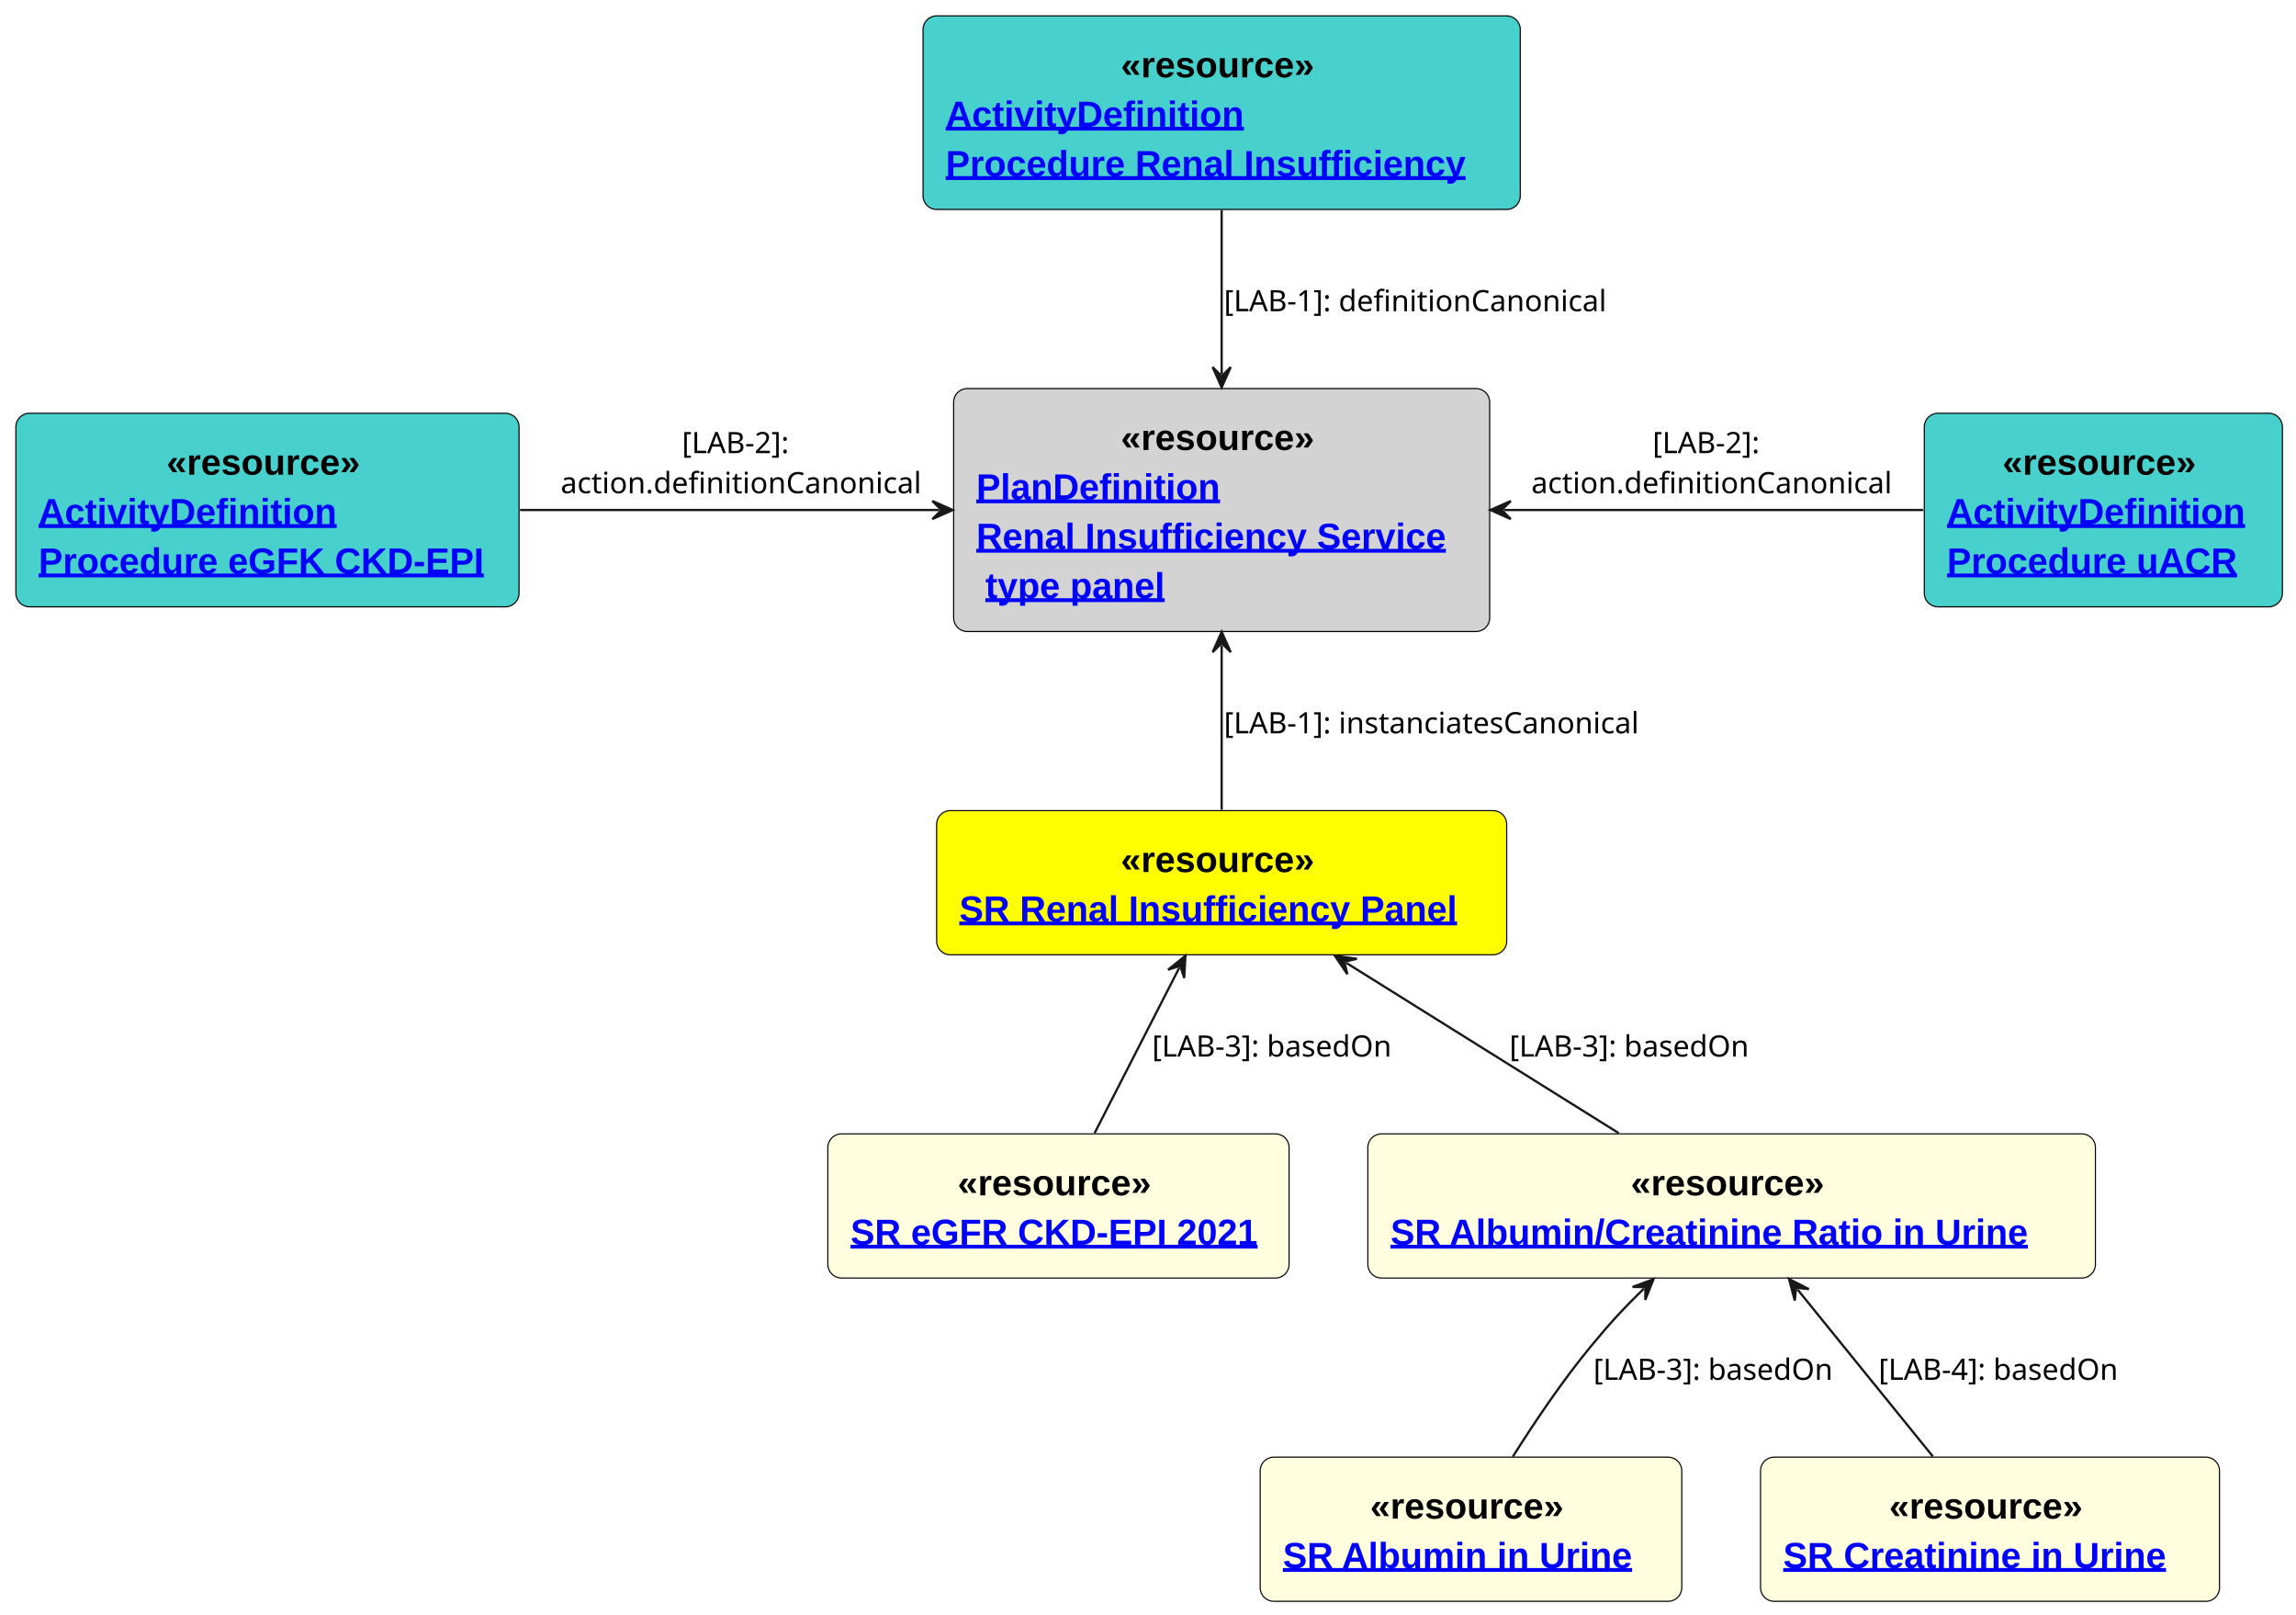
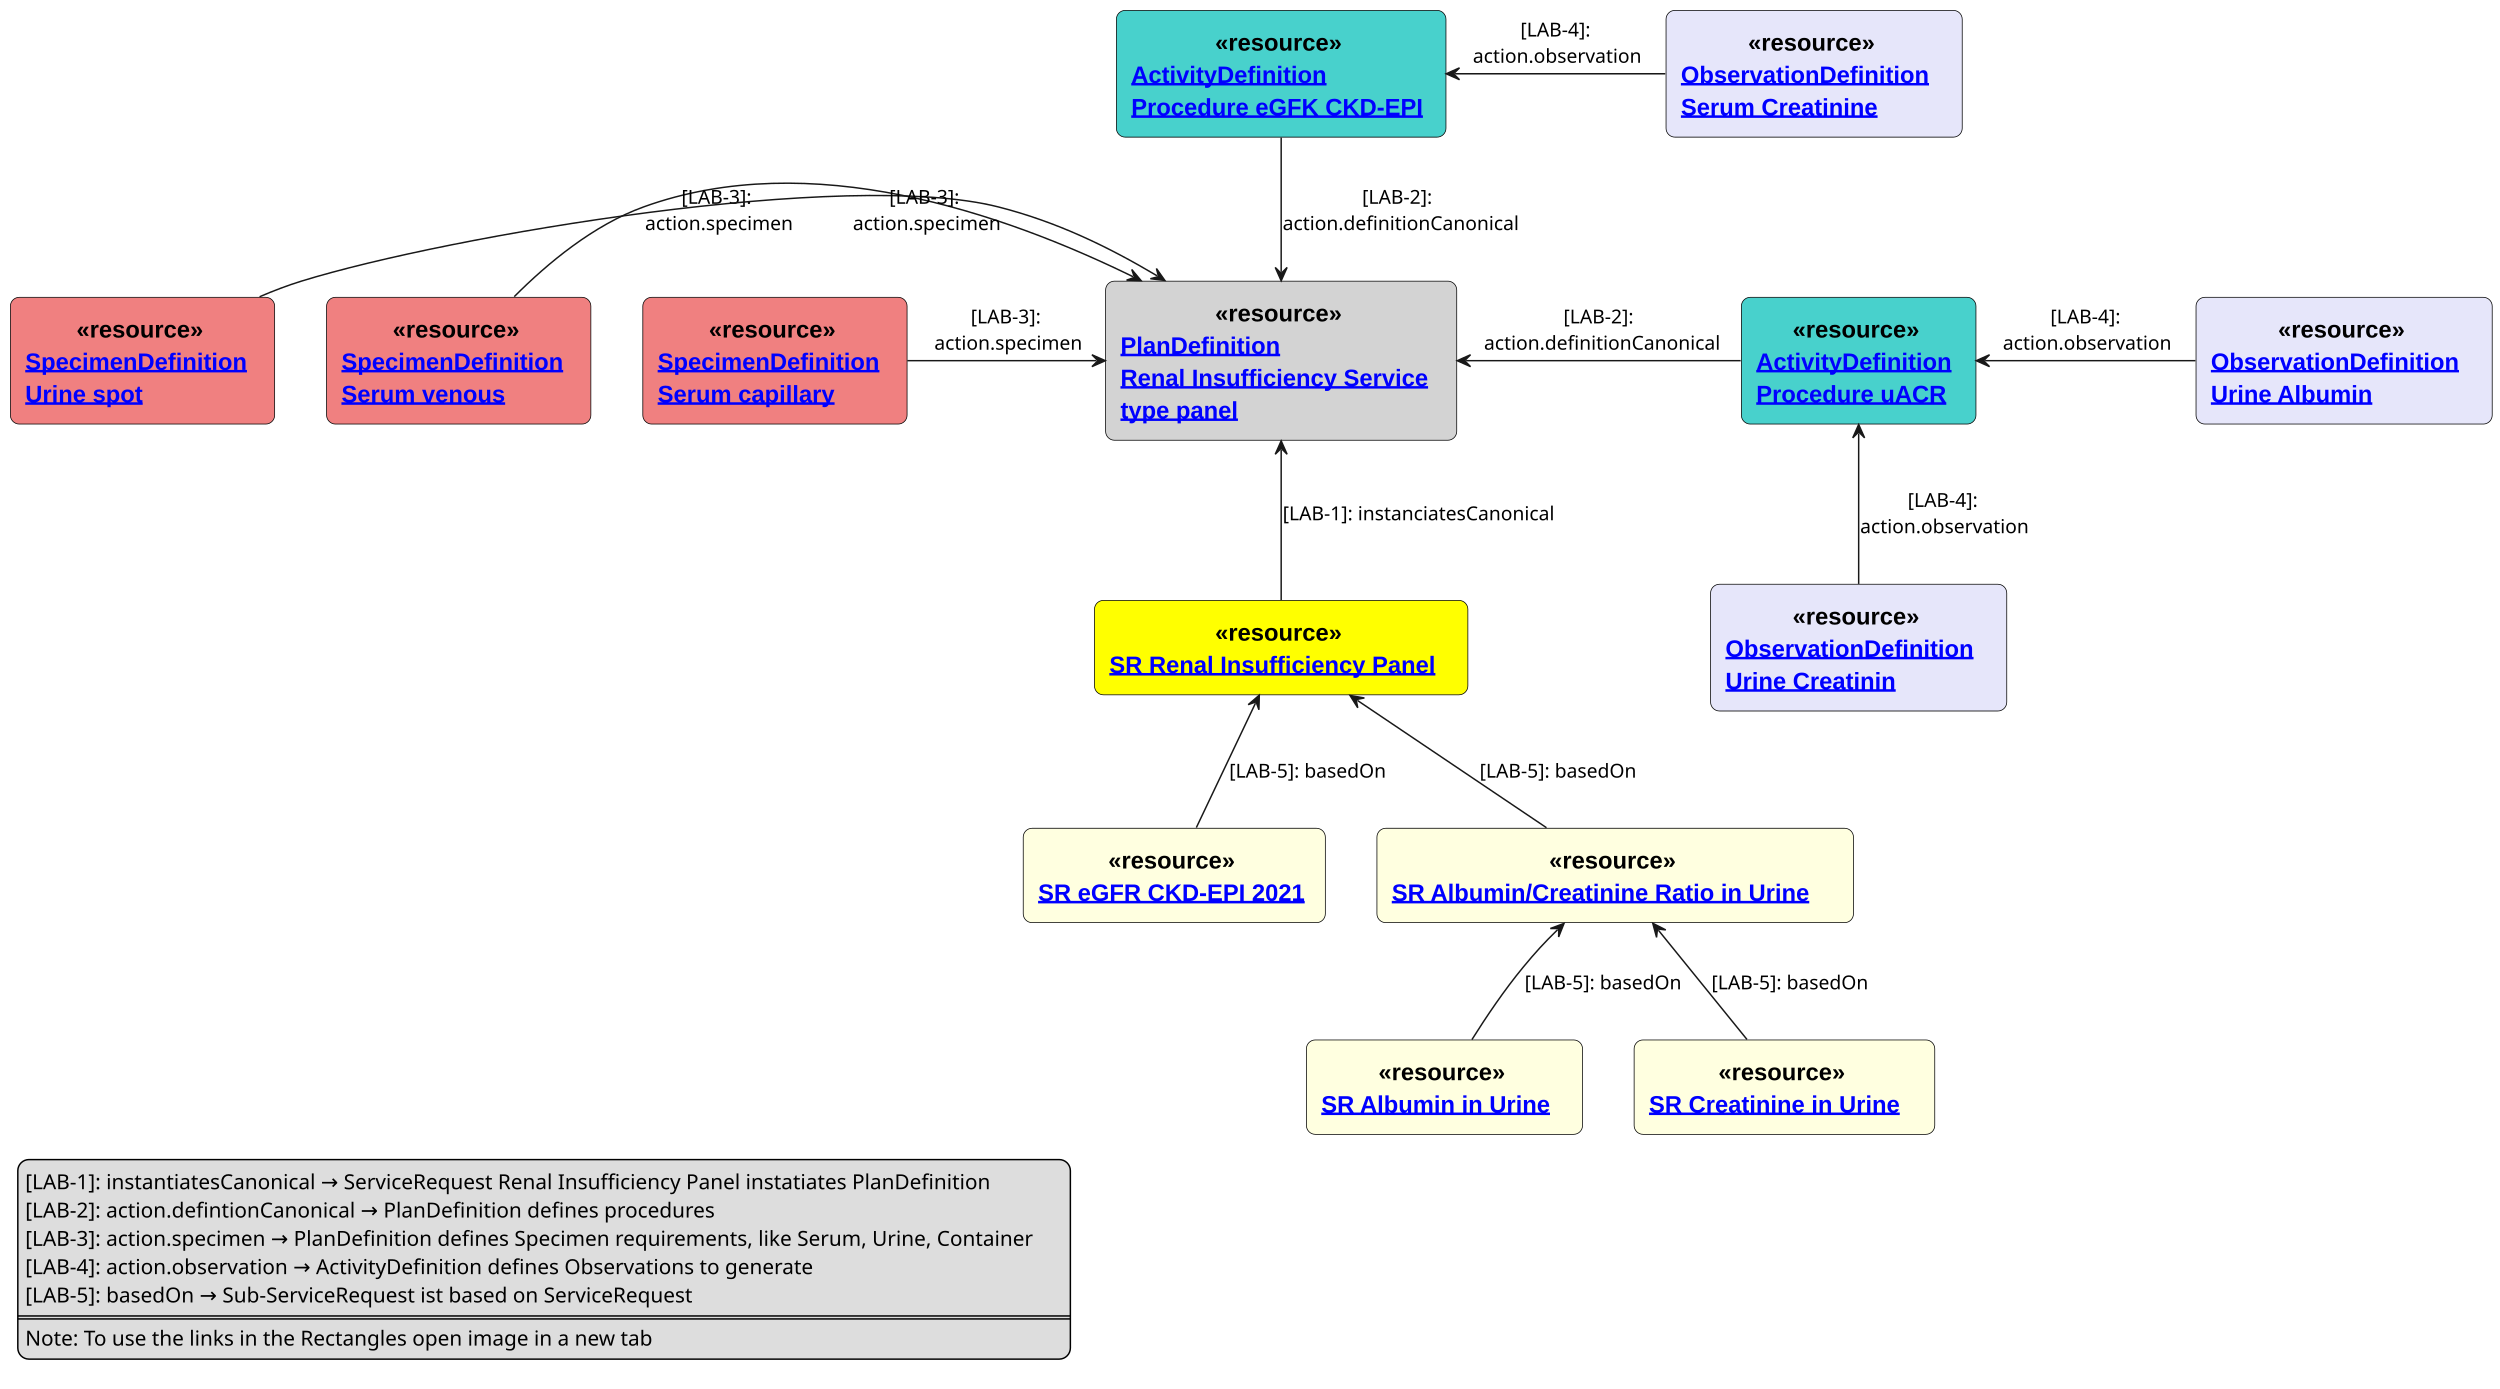
- <svg xmlns="http://www.w3.org/2000/svg" xmlns:xlink="http://www.w3.org/1999/xlink" contentStyleType="text/css" height="712px" preserveAspectRatio="none" style="width:1013px;height:712px;background:#FFFFFF;" version="1.1" viewBox="0 0 1013 712" width="1013px" zoomAndPan="magnify">
+ <svg xmlns="http://www.w3.org/2000/svg" xmlns:xlink="http://www.w3.org/1999/xlink" contentStyleType="text/css" height="935px" preserveAspectRatio="none" style="width:1684px;height:935px;background:#FFFFFF;" version="1.1" viewBox="0 0 1684 935" width="1684px" zoomAndPan="magnify">
  <defs />
  <g>
    <g id="elem_RIP">
-       <rect fill="#FFFF00" height="63.584" rx="6" ry="6" style="stroke:#000000;stroke-width:0.5;" width="251.5" x="413.25" y="357.55" />
-       <text fill="#000000" font-family="Arial" font-size="16" font-weight="bold" lengthAdjust="spacing" textLength="89" x="494.5" y="384.654">«resource»</text>
+       <rect fill="#FFFF00" height="63.584" rx="6" ry="6" style="stroke:#000000;stroke-width:0.5;" width="251.5" x="737.25" y="404.44" />
+       <text fill="#000000" font-family="Arial" font-size="16" font-weight="bold" lengthAdjust="spacing" textLength="89" x="818.5" y="431.544">«resource»</text>
      <a href="ServiceRequest-panel-renal-insufficiency-order.html" target="_top" title="ServiceRequest-panel-renal-insufficiency-order.html" xlink:actuate="onRequest" xlink:href="ServiceRequest-panel-renal-insufficiency-order.html" xlink:show="new" xlink:title="ServiceRequest-panel-renal-insufficiency-order.html" xlink:type="simple">
-         <text fill="#0000FF" font-family="Arial" font-size="16" font-weight="bold" lengthAdjust="spacing" text-decoration="underline" textLength="223.5" x="423.25" y="406.446">SR Renal Insufficiency Panel</text>
-       </a>
-       <text fill="#000000" font-family="Arial" font-size="16" font-weight="bold" lengthAdjust="spacing" textLength="4" x="650.75" y="406.446"> </text>
+         <text fill="#0000FF" font-family="Arial" font-size="16" font-weight="bold" lengthAdjust="spacing" text-decoration="underline" textLength="223.5" x="747.25" y="453.336">SR Renal Insufficiency Panel</text>
+       </a>
+       <text fill="#000000" font-family="Arial" font-size="16" font-weight="bold" lengthAdjust="spacing" textLength="4" x="974.75" y="453.336"> </text>
    </g>
    <g id="elem_EGFR">
-       <rect fill="#FFFFE0" height="63.584" rx="6" ry="6" style="stroke:#000000;stroke-width:0.5;" width="203.5" x="365.25" y="500.13" />
-       <text fill="#000000" font-family="Arial" font-size="16" font-weight="bold" lengthAdjust="spacing" textLength="89" x="422.5" y="527.234">«resource»</text>
+       <rect fill="#FFFFE0" height="63.584" rx="6" ry="6" style="stroke:#000000;stroke-width:0.5;" width="203.5" x="689.25" y="557.92" />
+       <text fill="#000000" font-family="Arial" font-size="16" font-weight="bold" lengthAdjust="spacing" textLength="89" x="746.5" y="585.024">«resource»</text>
      <a href="ServiceRequest-lab-order-eGFR.html" target="_top" title="ServiceRequest-lab-order-eGFR.html" xlink:actuate="onRequest" xlink:href="ServiceRequest-lab-order-eGFR.html" xlink:show="new" xlink:title="ServiceRequest-lab-order-eGFR.html" xlink:type="simple">
-         <text fill="#0000FF" font-family="Arial" font-size="16" font-weight="bold" lengthAdjust="spacing" text-decoration="underline" textLength="175.5" x="375.25" y="549.026">SR eGFR CKD-EPI 2021</text>
-       </a>
-       <text fill="#000000" font-family="Arial" font-size="16" font-weight="bold" lengthAdjust="spacing" textLength="4" x="554.75" y="549.026"> </text>
+         <text fill="#0000FF" font-family="Arial" font-size="16" font-weight="bold" lengthAdjust="spacing" text-decoration="underline" textLength="175.5" x="699.25" y="606.816">SR eGFR CKD-EPI 2021</text>
+       </a>
+       <text fill="#000000" font-family="Arial" font-size="16" font-weight="bold" lengthAdjust="spacing" textLength="4" x="878.75" y="606.816"> </text>
    </g>
    <g id="elem_UACR">
-       <rect fill="#FFFFE0" height="63.584" rx="6" ry="6" style="stroke:#000000;stroke-width:0.5;" width="321" x="603.5" y="500.13" />
-       <text fill="#000000" font-family="Arial" font-size="16" font-weight="bold" lengthAdjust="spacing" textLength="89" x="719.5" y="527.234">«resource»</text>
+       <rect fill="#FFFFE0" height="63.584" rx="6" ry="6" style="stroke:#000000;stroke-width:0.5;" width="321" x="927.5" y="557.92" />
+       <text fill="#000000" font-family="Arial" font-size="16" font-weight="bold" lengthAdjust="spacing" textLength="89" x="1043.5" y="585.024">«resource»</text>
      <a href="ServiceRequest-lab-order-uACR.html" target="_top" title="ServiceRequest-lab-order-uACR.html" xlink:actuate="onRequest" xlink:href="ServiceRequest-lab-order-uACR.html" xlink:show="new" xlink:title="ServiceRequest-lab-order-uACR.html" xlink:type="simple">
-         <text fill="#0000FF" font-family="Arial" font-size="16" font-weight="bold" lengthAdjust="spacing" text-decoration="underline" textLength="293" x="613.5" y="549.026">SR Albumin/Creatinine Ratio in Urine</text>
-       </a>
-       <text fill="#000000" font-family="Arial" font-size="16" font-weight="bold" lengthAdjust="spacing" textLength="4" x="910.5" y="549.026"> </text>
+         <text fill="#0000FF" font-family="Arial" font-size="16" font-weight="bold" lengthAdjust="spacing" text-decoration="underline" textLength="293" x="937.5" y="606.816">SR Albumin/Creatinine Ratio in Urine</text>
+       </a>
+       <text fill="#000000" font-family="Arial" font-size="16" font-weight="bold" lengthAdjust="spacing" textLength="4" x="1234.5" y="606.816"> </text>
    </g>
    <g id="elem_UA">
-       <rect fill="#FFFFE0" height="63.584" rx="6" ry="6" style="stroke:#000000;stroke-width:0.5;" width="186" x="556" y="642.72" />
-       <text fill="#000000" font-family="Arial" font-size="16" font-weight="bold" lengthAdjust="spacing" textLength="89" x="604.5" y="669.824">«resource»</text>
+       <rect fill="#FFFFE0" height="63.584" rx="6" ry="6" style="stroke:#000000;stroke-width:0.5;" width="186" x="880" y="700.51" />
+       <text fill="#000000" font-family="Arial" font-size="16" font-weight="bold" lengthAdjust="spacing" textLength="89" x="928.5" y="727.614">«resource»</text>
      <a href="ServiceRequest-lab-order-urine-albumin.html" target="_top" title="ServiceRequest-lab-order-urine-albumin.html" xlink:actuate="onRequest" xlink:href="ServiceRequest-lab-order-urine-albumin.html" xlink:show="new" xlink:title="ServiceRequest-lab-order-urine-albumin.html" xlink:type="simple">
-         <text fill="#0000FF" font-family="Arial" font-size="16" font-weight="bold" lengthAdjust="spacing" text-decoration="underline" textLength="158" x="566" y="691.616">SR Albumin in Urine</text>
-       </a>
-       <text fill="#000000" font-family="Arial" font-size="16" font-weight="bold" lengthAdjust="spacing" textLength="4" x="728" y="691.616"> </text>
+         <text fill="#0000FF" font-family="Arial" font-size="16" font-weight="bold" lengthAdjust="spacing" text-decoration="underline" textLength="158" x="890" y="749.406">SR Albumin in Urine</text>
+       </a>
+       <text fill="#000000" font-family="Arial" font-size="16" font-weight="bold" lengthAdjust="spacing" textLength="4" x="1052" y="749.406"> </text>
    </g>
    <g id="elem_UC">
-       <rect fill="#FFFFE0" height="63.584" rx="6" ry="6" style="stroke:#000000;stroke-width:0.5;" width="202.5" x="776.75" y="642.72" />
-       <text fill="#000000" font-family="Arial" font-size="16" font-weight="bold" lengthAdjust="spacing" textLength="89" x="833.5" y="669.824">«resource»</text>
+       <rect fill="#FFFFE0" height="63.584" rx="6" ry="6" style="stroke:#000000;stroke-width:0.5;" width="202.5" x="1100.75" y="700.51" />
+       <text fill="#000000" font-family="Arial" font-size="16" font-weight="bold" lengthAdjust="spacing" textLength="89" x="1157.5" y="727.614">«resource»</text>
      <a href="ServiceRequest-lab-order-urine-creatinine.html" target="_top" title="ServiceRequest-lab-order-urine-creatinine.html" xlink:actuate="onRequest" xlink:href="ServiceRequest-lab-order-urine-creatinine.html" xlink:show="new" xlink:title="ServiceRequest-lab-order-urine-creatinine.html" xlink:type="simple">
-         <text fill="#0000FF" font-family="Arial" font-size="16" font-weight="bold" lengthAdjust="spacing" text-decoration="underline" textLength="174.5" x="786.75" y="691.616">SR Creatinine in Urine</text>
-       </a>
-       <text fill="#000000" font-family="Arial" font-size="16" font-weight="bold" lengthAdjust="spacing" textLength="4" x="965.25" y="691.616"> </text>
-     </g>
-     <g id="elem_RIS">
-       <rect fill="#D3D3D3" height="107.168" rx="6" ry="6" style="stroke:#000000;stroke-width:0.5;" width="236.5" x="420.75" y="171.38" />
-       <text fill="#000000" font-family="Arial" font-size="16" font-weight="bold" lengthAdjust="spacing" textLength="89" x="494.5" y="198.484">«resource»</text>
+         <text fill="#0000FF" font-family="Arial" font-size="16" font-weight="bold" lengthAdjust="spacing" text-decoration="underline" textLength="174.5" x="1110.75" y="749.406">SR Creatinine in Urine</text>
+       </a>
+       <text fill="#000000" font-family="Arial" font-size="16" font-weight="bold" lengthAdjust="spacing" textLength="4" x="1289.25" y="749.406"> </text>
+     </g>
+     <g id="elem_PDRI">
+       <rect fill="#D3D3D3" height="107.168" rx="6" ry="6" style="stroke:#000000;stroke-width:0.5;" width="236.5" x="744.75" y="189.38" />
+       <text fill="#000000" font-family="Arial" font-size="16" font-weight="bold" lengthAdjust="spacing" textLength="89" x="818.5" y="216.484">«resource»</text>
      <a href="PlanDefinition-LabServiceRenalInsufficiency.html" target="_top" title="PlanDefinition-LabServiceRenalInsufficiency.html" xlink:actuate="onRequest" xlink:href="PlanDefinition-LabServiceRenalInsufficiency.html" xlink:show="new" xlink:title="PlanDefinition-LabServiceRenalInsufficiency.html" xlink:type="simple">
-         <text fill="#0000FF" font-family="Arial" font-size="16" font-weight="bold" lengthAdjust="spacing" text-decoration="underline" textLength="115" x="430.75" y="220.276">PlanDefinition</text>
+         <text fill="#0000FF" font-family="Arial" font-size="16" font-weight="bold" lengthAdjust="spacing" text-decoration="underline" textLength="115" x="754.75" y="238.276">PlanDefinition</text>
      </a>
      <a href="PlanDefinition-LabServiceRenalInsufficiency.html" target="_top" title="PlanDefinition-LabServiceRenalInsufficiency.html" xlink:actuate="onRequest" xlink:href="PlanDefinition-LabServiceRenalInsufficiency.html" xlink:show="new" xlink:title="PlanDefinition-LabServiceRenalInsufficiency.html" xlink:type="simple">
-         <text fill="#0000FF" font-family="Arial" font-size="16" font-weight="bold" lengthAdjust="spacing" text-decoration="underline" textLength="212.5" x="430.75" y="242.068">Renal Insufficiency Service</text>
+         <text fill="#0000FF" font-family="Arial" font-size="16" font-weight="bold" lengthAdjust="spacing" text-decoration="underline" textLength="212.5" x="754.75" y="260.068">Renal Insufficiency Service</text>
      </a>
      <a href="PlanDefinition-LabServiceRenalInsufficiency.html" target="_top" title="PlanDefinition-LabServiceRenalInsufficiency.html" xlink:actuate="onRequest" xlink:href="PlanDefinition-LabServiceRenalInsufficiency.html" xlink:show="new" xlink:title="PlanDefinition-LabServiceRenalInsufficiency.html" xlink:type="simple">
-         <text fill="#0000FF" font-family="Arial" font-size="16" font-weight="bold" lengthAdjust="spacing" text-decoration="underline" textLength="83.5" x="434.75" y="263.86">type panel</text>
-       </a>
-     </g>
-     <g id="elem_PRI">
-       <rect fill="#48D1CC" height="85.376" rx="6" ry="6" style="stroke:#000000;stroke-width:0.5;" width="263.5" x="407.25" y="7" />
-       <text fill="#000000" font-family="Arial" font-size="16" font-weight="bold" lengthAdjust="spacing" textLength="89" x="494.5" y="34.104">«resource»</text>
-       <a href="ActivityDefinition-procedure-lab-panel-renal-insufficiency.html" target="_top" title="ActivityDefinition-procedure-lab-panel-renal-insufficiency.html" xlink:actuate="onRequest" xlink:href="ActivityDefinition-procedure-lab-panel-renal-insufficiency.html" xlink:show="new" xlink:title="ActivityDefinition-procedure-lab-panel-renal-insufficiency.html" xlink:type="simple">
-         <text fill="#0000FF" font-family="Arial" font-size="16" font-weight="bold" lengthAdjust="spacing" text-decoration="underline" textLength="138" x="417.25" y="55.896">ActivityDefinition</text>
-       </a>
-       <a href="ActivityDefinition-procedure-lab-panel-renal-insufficiency.html" target="_top" title="ActivityDefinition-procedure-lab-panel-renal-insufficiency.html" xlink:actuate="onRequest" xlink:href="ActivityDefinition-procedure-lab-panel-renal-insufficiency.html" xlink:show="new" xlink:title="ActivityDefinition-procedure-lab-panel-renal-insufficiency.html" xlink:type="simple">
-         <text fill="#0000FF" font-family="Arial" font-size="16" font-weight="bold" lengthAdjust="spacing" text-decoration="underline" textLength="239.5" x="417.25" y="77.688">Procedure Renal Insufficiency</text>
-       </a>
-     </g>
-     <g id="elem_PGFK">
-       <rect fill="#48D1CC" height="85.376" rx="6" ry="6" style="stroke:#000000;stroke-width:0.5;" width="222" x="7" y="182.28" />
-       <text fill="#000000" font-family="Arial" font-size="16" font-weight="bold" lengthAdjust="spacing" textLength="89" x="73.5" y="209.384">«resource»</text>
+         <text fill="#0000FF" font-family="Arial" font-size="16" font-weight="bold" lengthAdjust="spacing" text-decoration="underline" textLength="83.5" x="754.75" y="281.86">type panel</text>
+       </a>
+     </g>
+     <g id="elem_AGFK">
+       <rect fill="#48D1CC" height="85.376" rx="6" ry="6" style="stroke:#000000;stroke-width:0.5;" width="222" x="752" y="7" />
+       <text fill="#000000" font-family="Arial" font-size="16" font-weight="bold" lengthAdjust="spacing" textLength="89" x="818.5" y="34.104">«resource»</text>
      <a href="ActivityDefinition-procedure-lab-eGFR-ckd-epi.html" target="_top" title="ActivityDefinition-procedure-lab-eGFR-ckd-epi.html" xlink:actuate="onRequest" xlink:href="ActivityDefinition-procedure-lab-eGFR-ckd-epi.html" xlink:show="new" xlink:title="ActivityDefinition-procedure-lab-eGFR-ckd-epi.html" xlink:type="simple">
-         <text fill="#0000FF" font-family="Arial" font-size="16" font-weight="bold" lengthAdjust="spacing" text-decoration="underline" textLength="138" x="17" y="231.176">ActivityDefinition</text>
+         <text fill="#0000FF" font-family="Arial" font-size="16" font-weight="bold" lengthAdjust="spacing" text-decoration="underline" textLength="138" x="762" y="55.896">ActivityDefinition</text>
      </a>
      <a href="ActivityDefinition-procedure-lab-eGFR-ckd-epi.html" target="_top" title="ActivityDefinition-procedure-lab-eGFR-ckd-epi.html" xlink:actuate="onRequest" xlink:href="ActivityDefinition-procedure-lab-eGFR-ckd-epi.html" xlink:show="new" xlink:title="ActivityDefinition-procedure-lab-eGFR-ckd-epi.html" xlink:type="simple">
-         <text fill="#0000FF" font-family="Arial" font-size="16" font-weight="bold" lengthAdjust="spacing" text-decoration="underline" textLength="198" x="17" y="252.968">Procedure eGFK CKD-EPI</text>
-       </a>
-     </g>
-     <g id="elem_PACR">
-       <rect fill="#48D1CC" height="85.376" rx="6" ry="6" style="stroke:#000000;stroke-width:0.5;" width="158" x="849" y="182.28" />
-       <text fill="#000000" font-family="Arial" font-size="16" font-weight="bold" lengthAdjust="spacing" textLength="89" x="883.5" y="209.384">«resource»</text>
+         <text fill="#0000FF" font-family="Arial" font-size="16" font-weight="bold" lengthAdjust="spacing" text-decoration="underline" textLength="198" x="762" y="77.688">Procedure eGFK CKD-EPI</text>
+       </a>
+     </g>
+     <g id="elem_AACR">
+       <rect fill="#48D1CC" height="85.376" rx="6" ry="6" style="stroke:#000000;stroke-width:0.5;" width="158" x="1173" y="200.27" />
+       <text fill="#000000" font-family="Arial" font-size="16" font-weight="bold" lengthAdjust="spacing" textLength="89" x="1207.5" y="227.374">«resource»</text>
      <a href="ActivityDefinition-procedure-urine-uACR.html" target="_top" title="ActivityDefinition-procedure-urine-uACR.html" xlink:actuate="onRequest" xlink:href="ActivityDefinition-procedure-urine-uACR.html" xlink:show="new" xlink:title="ActivityDefinition-procedure-urine-uACR.html" xlink:type="simple">
-         <text fill="#0000FF" font-family="Arial" font-size="16" font-weight="bold" lengthAdjust="spacing" text-decoration="underline" textLength="138" x="859" y="231.176">ActivityDefinition</text>
+         <text fill="#0000FF" font-family="Arial" font-size="16" font-weight="bold" lengthAdjust="spacing" text-decoration="underline" textLength="138" x="1183" y="249.166">ActivityDefinition</text>
      </a>
      <a href="ActivityDefinition-procedure-urine-uACR.html" target="_top" title="ActivityDefinition-procedure-urine-uACR.html" xlink:actuate="onRequest" xlink:href="ActivityDefinition-procedure-urine-uACR.html" xlink:show="new" xlink:title="ActivityDefinition-procedure-urine-uACR.html" xlink:type="simple">
-         <text fill="#0000FF" font-family="Arial" font-size="16" font-weight="bold" lengthAdjust="spacing" text-decoration="underline" textLength="130.5" x="859" y="252.968">Procedure uACR</text>
+         <text fill="#0000FF" font-family="Arial" font-size="16" font-weight="bold" lengthAdjust="spacing" text-decoration="underline" textLength="130.5" x="1183" y="270.958">Procedure uACR</text>
+       </a>
+     </g>
+     <g id="elem_SDBV">
+       <rect fill="#F08080" height="85.376" rx="6" ry="6" style="stroke:#000000;stroke-width:0.5;" width="178" x="433" y="200.27" />
+       <text fill="#000000" font-family="Arial" font-size="16" font-weight="bold" lengthAdjust="spacing" textLength="89" x="477.5" y="227.374">«resource»</text>
+       <a href="SpecimenDefinition-single-test-serum-capillary.html" target="_top" title="SpecimenDefinition-single-test-serum-capillary.html" xlink:actuate="onRequest" xlink:href="SpecimenDefinition-single-test-serum-capillary.html" xlink:show="new" xlink:title="SpecimenDefinition-single-test-serum-capillary.html" xlink:type="simple">
+         <text fill="#0000FF" font-family="Arial" font-size="16" font-weight="bold" lengthAdjust="spacing" text-decoration="underline" textLength="158" x="443" y="249.166">SpecimenDefinition</text>
+       </a>
+       <a href="SpecimenDefinition-single-test-serum-capillary.html" target="_top" title="SpecimenDefinition-single-test-serum-capillary.html" xlink:actuate="onRequest" xlink:href="SpecimenDefinition-single-test-serum-capillary.html" xlink:show="new" xlink:title="SpecimenDefinition-single-test-serum-capillary.html" xlink:type="simple">
+         <text fill="#0000FF" font-family="Arial" font-size="16" font-weight="bold" lengthAdjust="spacing" text-decoration="underline" textLength="124" x="443" y="270.958">Serum capillary</text>
+       </a>
+     </g>
+     <g id="elem_SDBC">
+       <rect fill="#F08080" height="85.376" rx="6" ry="6" style="stroke:#000000;stroke-width:0.5;" width="178" x="220" y="200.27" />
+       <text fill="#000000" font-family="Arial" font-size="16" font-weight="bold" lengthAdjust="spacing" textLength="89" x="264.5" y="227.374">«resource»</text>
+       <a href="SpecimenDefinition-single-test-serum-venous.html" target="_top" title="SpecimenDefinition-single-test-serum-venous.html" xlink:actuate="onRequest" xlink:href="SpecimenDefinition-single-test-serum-venous.html" xlink:show="new" xlink:title="SpecimenDefinition-single-test-serum-venous.html" xlink:type="simple">
+         <text fill="#0000FF" font-family="Arial" font-size="16" font-weight="bold" lengthAdjust="spacing" text-decoration="underline" textLength="158" x="230" y="249.166">SpecimenDefinition</text>
+       </a>
+       <a href="SpecimenDefinition-single-test-serum-venous.html" target="_top" title="SpecimenDefinition-single-test-serum-venous.html" xlink:actuate="onRequest" xlink:href="SpecimenDefinition-single-test-serum-venous.html" xlink:show="new" xlink:title="SpecimenDefinition-single-test-serum-venous.html" xlink:type="simple">
+         <text fill="#0000FF" font-family="Arial" font-size="16" font-weight="bold" lengthAdjust="spacing" text-decoration="underline" textLength="114.5" x="230" y="270.958">Serum venous</text>
+       </a>
+     </g>
+     <g id="elem_SDUS">
+       <rect fill="#F08080" height="85.376" rx="6" ry="6" style="stroke:#000000;stroke-width:0.5;" width="178" x="7" y="200.27" />
+       <text fill="#000000" font-family="Arial" font-size="16" font-weight="bold" lengthAdjust="spacing" textLength="89" x="51.5" y="227.374">«resource»</text>
+       <a href="SpecimenDefinition-specimenUrineSpot.html" target="_top" title="SpecimenDefinition-specimenUrineSpot.html" xlink:actuate="onRequest" xlink:href="SpecimenDefinition-specimenUrineSpot.html" xlink:show="new" xlink:title="SpecimenDefinition-specimenUrineSpot.html" xlink:type="simple">
+         <text fill="#0000FF" font-family="Arial" font-size="16" font-weight="bold" lengthAdjust="spacing" text-decoration="underline" textLength="158" x="17" y="249.166">SpecimenDefinition</text>
+       </a>
+       <a href="SpecimenDefinition-specimenUrineSpot.html" target="_top" title="SpecimenDefinition-specimenUrineSpot.html" xlink:actuate="onRequest" xlink:href="SpecimenDefinition-specimenUrineSpot.html" xlink:show="new" xlink:title="SpecimenDefinition-specimenUrineSpot.html" xlink:type="simple">
+         <text fill="#0000FF" font-family="Arial" font-size="16" font-weight="bold" lengthAdjust="spacing" text-decoration="underline" textLength="84.5" x="17" y="270.958">Urine spot</text>
+       </a>
+     </g>
+     <g id="elem_ODBC">
+       <rect fill="#E6E6FA" height="85.376" rx="6" ry="6" style="stroke:#000000;stroke-width:0.5;" width="199.5" x="1122.25" y="7" />
+       <text fill="#000000" font-family="Arial" font-size="16" font-weight="bold" lengthAdjust="spacing" textLength="89" x="1177.5" y="34.104">«resource»</text>
+       <a href="ObservationDefinition-observationCreatinineSerum.html" target="_top" title="ObservationDefinition-observationCreatinineSerum.html" xlink:actuate="onRequest" xlink:href="ObservationDefinition-observationCreatinineSerum.html" xlink:show="new" xlink:title="ObservationDefinition-observationCreatinineSerum.html" xlink:type="simple">
+         <text fill="#0000FF" font-family="Arial" font-size="16" font-weight="bold" lengthAdjust="spacing" text-decoration="underline" textLength="179.5" x="1132.25" y="55.896">ObservationDefinition</text>
+       </a>
+       <a href="ObservationDefinition-observationCreatinineSerum.html" target="_top" title="ObservationDefinition-observationCreatinineSerum.html" xlink:actuate="onRequest" xlink:href="ObservationDefinition-observationCreatinineSerum.html" xlink:show="new" xlink:title="ObservationDefinition-observationCreatinineSerum.html" xlink:type="simple">
+         <text fill="#0000FF" font-family="Arial" font-size="16" font-weight="bold" lengthAdjust="spacing" text-decoration="underline" textLength="139.5" x="1132.25" y="77.688">Serum Creatinine</text>
+       </a>
+     </g>
+     <g id="elem_ODUA">
+       <rect fill="#E6E6FA" height="85.376" rx="6" ry="6" style="stroke:#000000;stroke-width:0.5;" width="199.5" x="1479.25" y="200.27" />
+       <text fill="#000000" font-family="Arial" font-size="16" font-weight="bold" lengthAdjust="spacing" textLength="89" x="1534.5" y="227.374">«resource»</text>
+       <a href="ObservationDefinition-observationAlbuminUrine.html" target="_top" title="ObservationDefinition-observationAlbuminUrine.html" xlink:actuate="onRequest" xlink:href="ObservationDefinition-observationAlbuminUrine.html" xlink:show="new" xlink:title="ObservationDefinition-observationAlbuminUrine.html" xlink:type="simple">
+         <text fill="#0000FF" font-family="Arial" font-size="16" font-weight="bold" lengthAdjust="spacing" text-decoration="underline" textLength="179.5" x="1489.25" y="249.166">ObservationDefinition</text>
+       </a>
+       <a href="ObservationDefinition-observationAlbuminUrine.html" target="_top" title="ObservationDefinition-observationAlbuminUrine.html" xlink:actuate="onRequest" xlink:href="ObservationDefinition-observationAlbuminUrine.html" xlink:show="new" xlink:title="ObservationDefinition-observationAlbuminUrine.html" xlink:type="simple">
+         <text fill="#0000FF" font-family="Arial" font-size="16" font-weight="bold" lengthAdjust="spacing" text-decoration="underline" textLength="115" x="1489.25" y="270.958">Urine Albumin</text>
+       </a>
+     </g>
+     <g id="elem_ODUC">
+       <rect fill="#E6E6FA" height="85.376" rx="6" ry="6" style="stroke:#000000;stroke-width:0.5;" width="199.5" x="1152.25" y="393.55" />
+       <text fill="#000000" font-family="Arial" font-size="16" font-weight="bold" lengthAdjust="spacing" textLength="89" x="1207.5" y="420.654">«resource»</text>
+       <a href="ObservationDefinition-observationCreatinineUrine.html" target="_top" title="ObservationDefinition-observationCreatinineUrine.html" xlink:actuate="onRequest" xlink:href="ObservationDefinition-observationCreatinineUrine.html" xlink:show="new" xlink:title="ObservationDefinition-observationCreatinineUrine.html" xlink:type="simple">
+         <text fill="#0000FF" font-family="Arial" font-size="16" font-weight="bold" lengthAdjust="spacing" text-decoration="underline" textLength="179.5" x="1162.25" y="442.446">ObservationDefinition</text>
+       </a>
+       <a href="ObservationDefinition-observationCreatinineUrine.html" target="_top" title="ObservationDefinition-observationCreatinineUrine.html" xlink:actuate="onRequest" xlink:href="ObservationDefinition-observationCreatinineUrine.html" xlink:show="new" xlink:title="ObservationDefinition-observationCreatinineUrine.html" xlink:type="simple">
+         <text fill="#0000FF" font-family="Arial" font-size="16" font-weight="bold" lengthAdjust="spacing" text-decoration="underline" textLength="122" x="1162.25" y="464.238">Urine Creatinin</text>
      </a>
    </g>
    <g id="link_RIP_EGFR">
-       <path d="M520.285,426.881 C508.356,450.181 494.86,476.53 482.93,499.81 " fill="none" id="RIP-backto-EGFR" style="stroke:#181818;stroke-width:1.0;" />
-       <polygon fill="#181818" points="523.02,421.54,515.358,427.728,520.741,425.99,522.479,431.374,523.02,421.54" style="stroke:#181818;stroke-width:1.0;" />
-       <text fill="#000000" font-family="sans-serif" font-size="13" lengthAdjust="spacing" textLength="102" x="508.31" y="466.027">[LAB-3]: basedOn</text>
+       <path d="M845.684,473.669 C833.294,499.729 818.26,531.36 805.85,557.48 " fill="none" id="RIP-backto-EGFR" style="stroke:#181818;stroke-width:1.0;" />
+       <polygon fill="#181818" points="848.26,468.25,840.783,474.661,846.113,472.766,848.008,478.096,848.26,468.25" style="stroke:#181818;stroke-width:1.0;" />
+       <text fill="#000000" font-family="sans-serif" font-size="13" lengthAdjust="spacing" textLength="102" x="828" y="523.817">[LAB-5]: basedOn</text>
    </g>
    <g id="link_RIP_UACR">
-       <path d="M594.018,424.719 C631.308,448.019 676.95,476.53 714.2,499.81 " fill="none" id="RIP-backto-UACR" style="stroke:#181818;stroke-width:1.0;" />
-       <polygon fill="#181818" points="588.93,421.54,594.443,429.701,593.17,424.19,598.682,422.917,588.93,421.54" style="stroke:#181818;stroke-width:1.0;" />
-       <text fill="#000000" font-family="sans-serif" font-size="13" lengthAdjust="spacing" textLength="102" x="665.97" y="466.027">[LAB-3]: basedOn</text>
+       <path d="M914.327,471.791 C953.047,497.861 1003.01,531.49 1041.71,557.55 " fill="none" id="RIP-backto-UACR" style="stroke:#181818;stroke-width:1.0;" />
+       <polygon fill="#181818" points="909.35,468.44,914.582,476.784,913.497,471.233,919.049,470.149,909.35,468.44" style="stroke:#181818;stroke-width:1.0;" />
+       <text fill="#000000" font-family="sans-serif" font-size="13" lengthAdjust="spacing" textLength="102" x="996.65" y="523.817">[LAB-5]: basedOn</text>
    </g>
    <g id="link_UACR_UA">
-       <path d="M725.25,568.404 C715.899,577.544 710.36,583.61 702,593.72 C689.39,608.97 677.05,627.28 667.46,642.52 " fill="none" id="UACR-backto-UA" style="stroke:#181818;stroke-width:1.0;" />
-       <polygon fill="#181818" points="729.54,564.21,720.308,567.641,725.965,567.705,725.9,573.362,729.54,564.21" style="stroke:#181818;stroke-width:1.0;" />
-       <text fill="#000000" font-family="sans-serif" font-size="13" lengthAdjust="spacing" textLength="102" x="703" y="608.617">[LAB-3]: basedOn</text>
+       <path d="M1049.249,626.194 C1039.899,635.334 1034.36,641.4 1026,651.51 C1013.39,666.76 1001.05,685.07 991.46,700.31 " fill="none" id="UACR-backto-UA" style="stroke:#181818;stroke-width:1.0;" />
+       <polygon fill="#181818" points="1053.54,622,1044.308,625.431,1049.965,625.495,1049.9,631.152,1053.54,622" style="stroke:#181818;stroke-width:1.0;" />
+       <text fill="#000000" font-family="sans-serif" font-size="13" lengthAdjust="spacing" textLength="102" x="1027" y="666.407">[LAB-5]: basedOn</text>
    </g>
    <g id="link_UACR_UC">
-       <path d="M793.079,568.781 C811.969,592.081 833.9,619.12 852.77,642.4 " fill="none" id="UACR-backto-UC" style="stroke:#181818;stroke-width:1.0;" />
-       <polygon fill="#181818" points="789.3,564.12,791.861,573.63,792.449,568.004,798.075,568.592,789.3,564.12" style="stroke:#181818;stroke-width:1.0;" />
-       <text fill="#000000" font-family="sans-serif" font-size="13" lengthAdjust="spacing" textLength="102" x="828.83" y="608.617">[LAB-4]: basedOn</text>
-     </g>
-     <g id="link_RIS_RIP">
-       <path d="M539,284.68 C539,310.61 539,334.98 539,357.17 " fill="none" id="RIS-backto-RIP" style="stroke:#181818;stroke-width:1.0;" />
-       <polygon fill="#181818" points="539,278.68,535,287.68,539,283.68,543,287.68,539,278.68" style="stroke:#181818;stroke-width:1.0;" />
-       <text fill="#000000" font-family="sans-serif" font-size="13" lengthAdjust="spacing" textLength="177" x="540" y="323.447">[LAB-1]: instanciatesCanonical</text>
-     </g>
-     <g id="link_PRI_RIS">
-       <path d="M539,92.64 C539,116.17 539,139.77 539,164.91 " fill="none" id="PRI-to-RIS" style="stroke:#181818;stroke-width:1.0;" />
-       <polygon fill="#181818" points="539,170.91,543,161.91,539,165.91,535,161.91,539,170.91" style="stroke:#181818;stroke-width:1.0;" />
-       <text fill="#000000" font-family="sans-serif" font-size="13" lengthAdjust="spacing" textLength="163" x="540" y="137.277">[LAB-1]: definitionCanonical</text>
-     </g>
-     <g id="link_RIS_PACR">
-       <path d="M663.56,224.96 C725.47,224.96 793.54,224.96 848.51,224.96 " fill="none" id="RIS-backto-PACR" style="stroke:#181818;stroke-width:1.0;" />
-       <polygon fill="#181818" points="657.56,224.96,666.56,228.96,662.56,224.96,666.56,220.96,657.56,224.96" style="stroke:#181818;stroke-width:1.0;" />
-       <text fill="#000000" font-family="sans-serif" font-size="13" lengthAdjust="spacing" textLength="45" x="729.12" y="199.857">[LAB-2]:</text>
-       <text fill="#000000" font-family="sans-serif" font-size="13" lengthAdjust="spacing" textLength="155" x="675.62" y="217.563">action.definitionCanonical</text>
-     </g>
-     <g id="link_PGFK_RIS">
-       <path d="M229.44,224.96 C288.27,224.96 354.47,224.96 414.35,224.96 " fill="none" id="PGFK-to-RIS" style="stroke:#181818;stroke-width:1.0;" />
-       <polygon fill="#181818" points="420.35,224.96,411.35,220.96,415.35,224.96,411.35,228.96,420.35,224.96" style="stroke:#181818;stroke-width:1.0;" />
-       <text fill="#000000" font-family="sans-serif" font-size="13" lengthAdjust="spacing" textLength="45" x="300.87" y="199.857">[LAB-2]:</text>
-       <text fill="#000000" font-family="sans-serif" font-size="13" lengthAdjust="spacing" textLength="155" x="247.37" y="217.563">action.definitionCanonical</text>
-     </g>
+       <path d="M1117.079,626.571 C1135.969,649.871 1157.9,676.91 1176.77,700.19 " fill="none" id="UACR-backto-UC" style="stroke:#181818;stroke-width:1.0;" />
+       <polygon fill="#181818" points="1113.3,621.91,1115.861,631.42,1116.449,625.794,1122.075,626.382,1113.3,621.91" style="stroke:#181818;stroke-width:1.0;" />
+       <text fill="#000000" font-family="sans-serif" font-size="13" lengthAdjust="spacing" textLength="102" x="1152.83" y="666.407">[LAB-5]: basedOn</text>
+     </g>
+     <g id="link_PDRI_RIP">
+       <path d="M863,302.99 C863,337.48 863,375.27 863,404.22 " fill="none" id="PDRI-backto-RIP" style="stroke:#181818;stroke-width:1.0;" />
+       <polygon fill="#181818" points="863,296.99,859,305.99,863,301.99,867,305.99,863,296.99" style="stroke:#181818;stroke-width:1.0;" />
+       <text fill="#000000" font-family="sans-serif" font-size="13" lengthAdjust="spacing" textLength="177" x="864" y="350.447">[LAB-1]: instanciatesCanonical</text>
+     </g>
+     <g id="link_PDRI_AACR">
+       <path d="M987.56,242.96 C1049.47,242.96 1117.54,242.96 1172.51,242.96 " fill="none" id="PDRI-backto-AACR" style="stroke:#181818;stroke-width:1.0;" />
+       <polygon fill="#181818" points="981.56,242.96,990.56,246.96,986.56,242.96,990.56,238.96,981.56,242.96" style="stroke:#181818;stroke-width:1.0;" />
+       <text fill="#000000" font-family="sans-serif" font-size="13" lengthAdjust="spacing" textLength="45" x="1053.12" y="217.857">[LAB-2]:</text>
+       <text fill="#000000" font-family="sans-serif" font-size="13" lengthAdjust="spacing" textLength="155" x="999.62" y="235.563">action.definitionCanonical</text>
+     </g>
+     <g id="link_AGFK_PDRI">
+       <path d="M863,92.66 C863,121.04 863,152.72 863,183.14 " fill="none" id="AGFK-to-PDRI" style="stroke:#181818;stroke-width:1.0;" />
+       <polygon fill="#181818" points="863,189.14,867,180.14,863,184.14,859,180.14,863,189.14" style="stroke:#181818;stroke-width:1.0;" />
+       <text fill="#000000" font-family="sans-serif" font-size="13" lengthAdjust="spacing" textLength="45" x="917.5" y="137.277">[LAB-2]:</text>
+       <text fill="#000000" font-family="sans-serif" font-size="13" lengthAdjust="spacing" textLength="155" x="864" y="154.983">action.definitionCanonical</text>
+     </g>
+     <g id="link_SDBV_PDRI">
+       <path d="M611.15,242.96 C651.9,242.96 694.75,242.96 738.53,242.96 " fill="none" id="SDBV-to-PDRI" style="stroke:#181818;stroke-width:1.0;" />
+       <polygon fill="#181818" points="744.53,242.96,735.53,238.96,739.53,242.96,735.53,246.96,744.53,242.96" style="stroke:#181818;stroke-width:1.0;" />
+       <text fill="#000000" font-family="sans-serif" font-size="13" lengthAdjust="spacing" textLength="45" x="653.87" y="217.857">[LAB-3]:</text>
+       <text fill="#000000" font-family="sans-serif" font-size="13" lengthAdjust="spacing" textLength="97" x="629.37" y="235.563">action.specimen</text>
+     </g>
+     <g id="link_SDBC_PDRI">
+       <path d="M346.4,199.82 C369.02,177.12 399.92,151.53 433.5,139.39 C545.85,98.77 675.081,143.273 763.29,186.433 " fill="none" id="SDBC-to-PDRI" style="stroke:#181818;stroke-width:1.0;" />
+       <polygon fill="#181818" points="768.68,189.07,762.354,181.522,764.189,186.873,758.838,188.708,768.68,189.07" style="stroke:#181818;stroke-width:1.0;" />
+       <text fill="#000000" font-family="sans-serif" font-size="13" lengthAdjust="spacing" textLength="45" x="459" y="137.277">[LAB-3]:</text>
+       <text fill="#000000" font-family="sans-serif" font-size="13" lengthAdjust="spacing" textLength="97" x="434.5" y="154.983">action.specimen</text>
+     </g>
+     <g id="link_SDUS_PDRI">
+       <path d="M174.85,199.89 C184.16,195.88 193.67,192.26 203,189.38 C303.26,158.45 570.81,113.54 672.5,139.39 C711.72,149.36 746.435,166.15 779.505,185.84 " fill="none" id="SDUS-to-PDRI" style="stroke:#181818;stroke-width:1.0;" />
+       <polygon fill="#181818" points="784.66,188.91,778.973,180.869,780.364,186.352,774.881,187.743,784.66,188.91" style="stroke:#181818;stroke-width:1.0;" />
+       <text fill="#000000" font-family="sans-serif" font-size="13" lengthAdjust="spacing" textLength="45" x="599" y="137.277">[LAB-3]:</text>
+       <text fill="#000000" font-family="sans-serif" font-size="13" lengthAdjust="spacing" textLength="97" x="574.5" y="154.983">action.specimen</text>
+     </g>
+     <g id="link_AGFK_ODBC">
+       <path d="M980.13,49.69 C1027.29,49.69 1075.85,49.69 1121.75,49.69 " fill="none" id="AGFK-backto-ODBC" style="stroke:#181818;stroke-width:1.0;" />
+       <polygon fill="#181818" points="974.13,49.69,983.13,53.69,979.13,49.69,983.13,45.69,974.13,49.69" style="stroke:#181818;stroke-width:1.0;" />
+       <text fill="#000000" font-family="sans-serif" font-size="13" lengthAdjust="spacing" textLength="45" x="1024.12" y="24.587">[LAB-4]:</text>
+       <text fill="#000000" font-family="sans-serif" font-size="13" lengthAdjust="spacing" textLength="112" x="992.12" y="42.293">action.observation</text>
+     </g>
+     <g id="link_AACR_ODUA">
+       <path d="M1337.16,242.96 C1381.58,242.96 1431.43,242.96 1478.87,242.96 " fill="none" id="AACR-backto-ODUA" style="stroke:#181818;stroke-width:1.0;" />
+       <polygon fill="#181818" points="1331.16,242.96,1340.16,246.96,1336.16,242.96,1340.16,238.96,1331.16,242.96" style="stroke:#181818;stroke-width:1.0;" />
+       <text fill="#000000" font-family="sans-serif" font-size="13" lengthAdjust="spacing" textLength="45" x="1381.12" y="217.857">[LAB-4]:</text>
+       <text fill="#000000" font-family="sans-serif" font-size="13" lengthAdjust="spacing" textLength="112" x="1349.12" y="235.563">action.observation</text>
+     </g>
+     <g id="link_AACR_ODUC">
+       <path d="M1252,291.94 C1252,323.83 1252,361.49 1252,393.36 " fill="none" id="AACR-backto-ODUC" style="stroke:#181818;stroke-width:1.0;" />
+       <polygon fill="#181818" points="1252,285.94,1248,294.94,1252,290.94,1256,294.94,1252,285.94" style="stroke:#181818;stroke-width:1.0;" />
+       <text fill="#000000" font-family="sans-serif" font-size="13" lengthAdjust="spacing" textLength="45" x="1285" y="341.447">[LAB-4]:</text>
+       <text fill="#000000" font-family="sans-serif" font-size="13" lengthAdjust="spacing" textLength="112" x="1253" y="359.153">action.observation</text>
+     </g>
+     <rect fill="#DDDDDD" height="134.407" id="_legend" rx="7.5" ry="7.5" style="stroke:#000000;stroke-width:1.0;" width="709" x="12" y="781.094" />
+     <text fill="#000000" font-family="sans-serif" font-size="14" lengthAdjust="spacing" textLength="670" x="17" y="801.06">[LAB-1]: instantiatesCanonical → ServiceRequest Renal Insufficiency Panel instatiates PlanDefinition</text>
+     <text fill="#000000" font-family="sans-serif" font-size="14" lengthAdjust="spacing" textLength="478" x="17" y="820.128">[LAB-2]: action.defintionCanonical → PlanDefinition defines procedures</text>
+     <text fill="#000000" font-family="sans-serif" font-size="14" lengthAdjust="spacing" textLength="699" x="17" y="839.196">[LAB-3]: action.specimen → PlanDefinition defines Specimen requirements, like Serum, Urine, Container</text>
+     <text fill="#000000" font-family="sans-serif" font-size="14" lengthAdjust="spacing" textLength="543" x="17" y="858.264">[LAB-4]: action.observation → ActivityDefinition defines Observations to generate</text>
+     <text fill="#000000" font-family="sans-serif" font-size="14" lengthAdjust="spacing" textLength="464" x="17" y="877.332">[LAB-5]: basedOn → Sub-ServiceRequest ist based on ServiceRequest</text>
+     <line style="stroke:#000000;stroke-width:1.0;" x1="12" x2="721" y1="886.434" y2="886.434" />
+     <line style="stroke:#000000;stroke-width:1.0;" x1="12" x2="721" y1="888.434" y2="888.434" />
+     <text fill="#000000" font-family="sans-serif" font-size="14" lengthAdjust="spacing" textLength="437" x="17" y="906.4">Note: To use the links in the Rectangles open image in a new tab</text>
  </g>
</svg>
